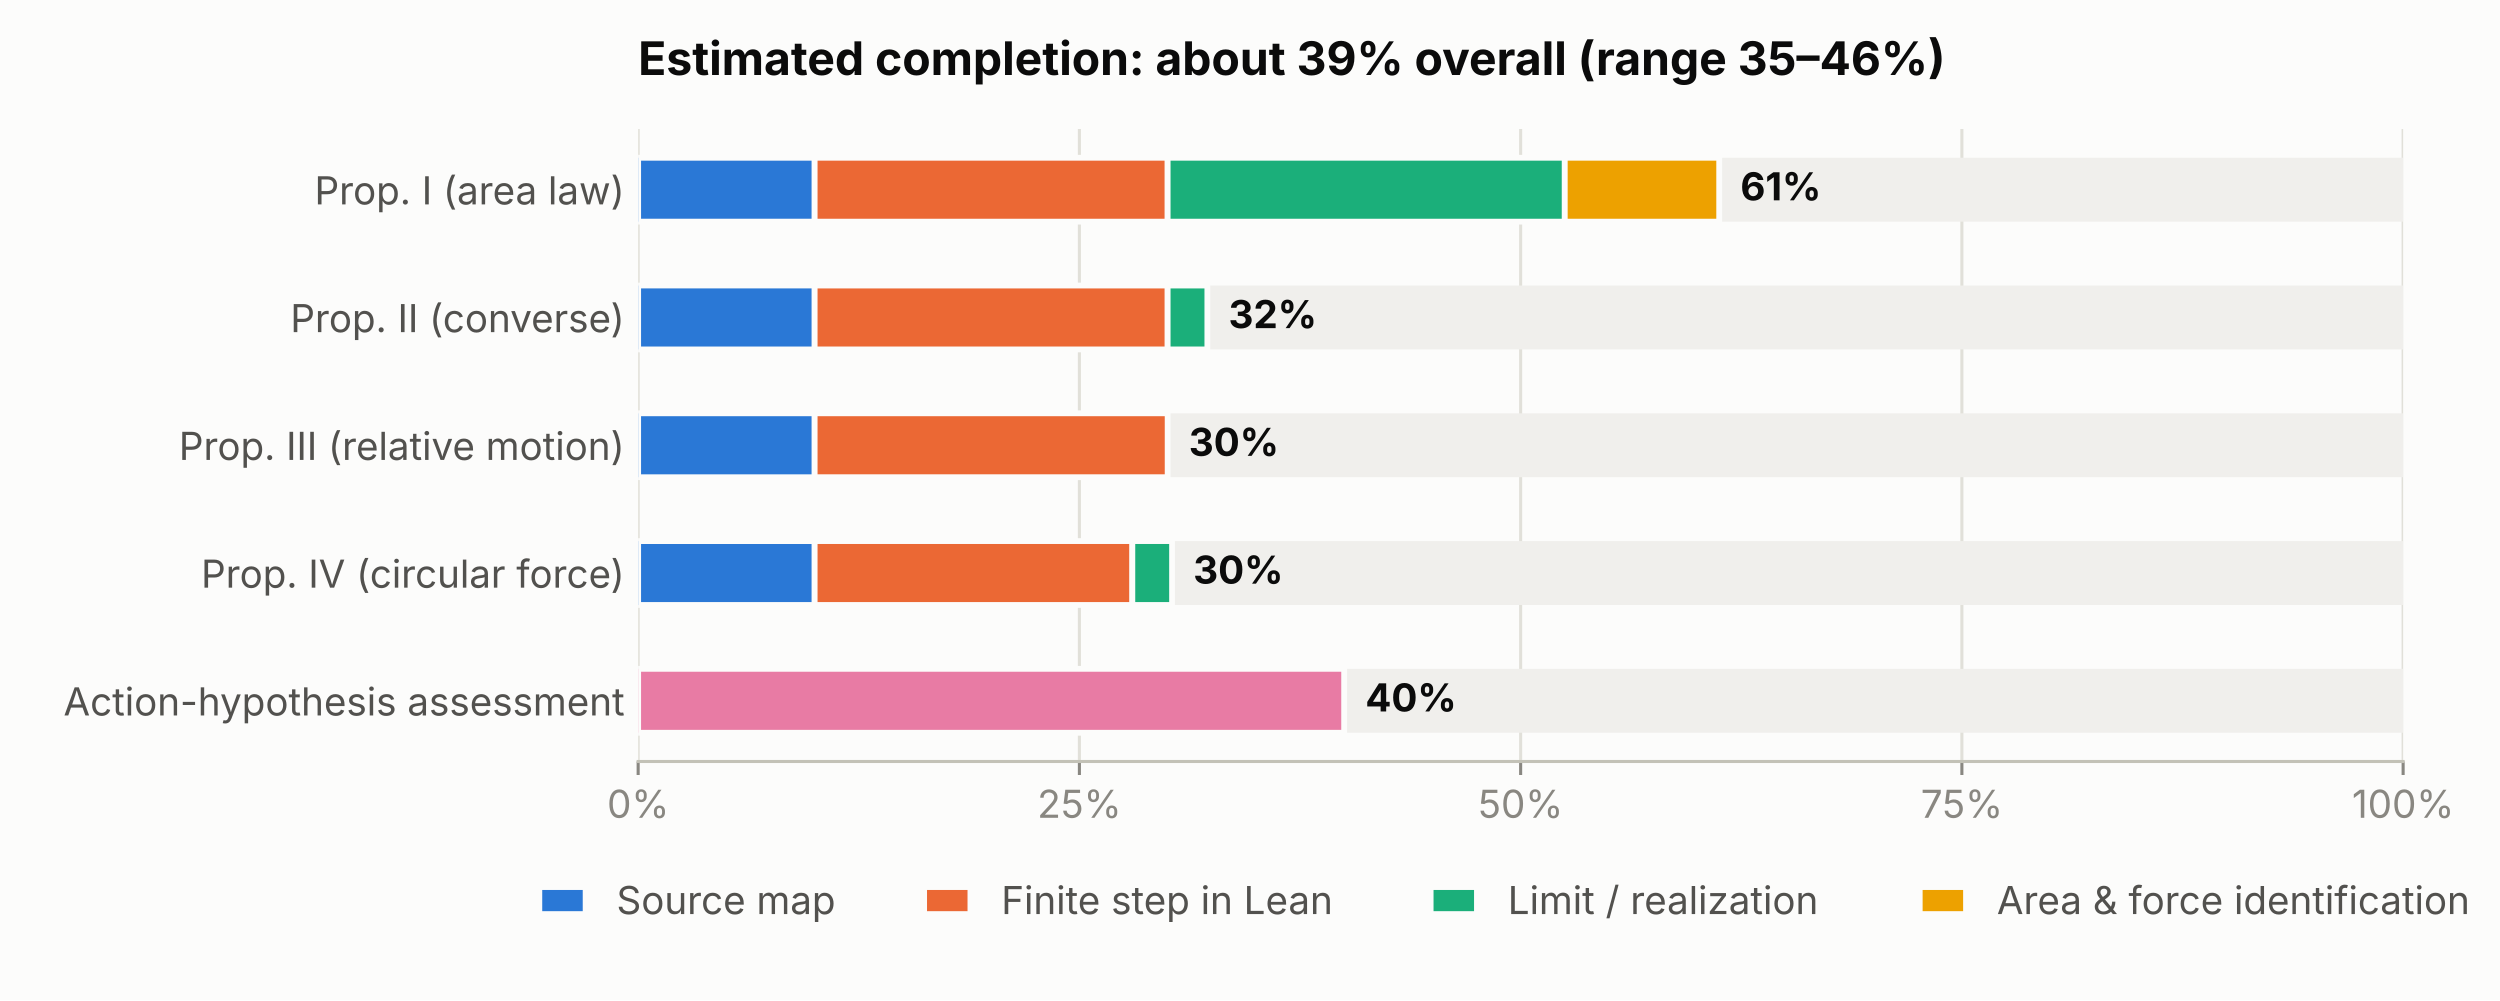
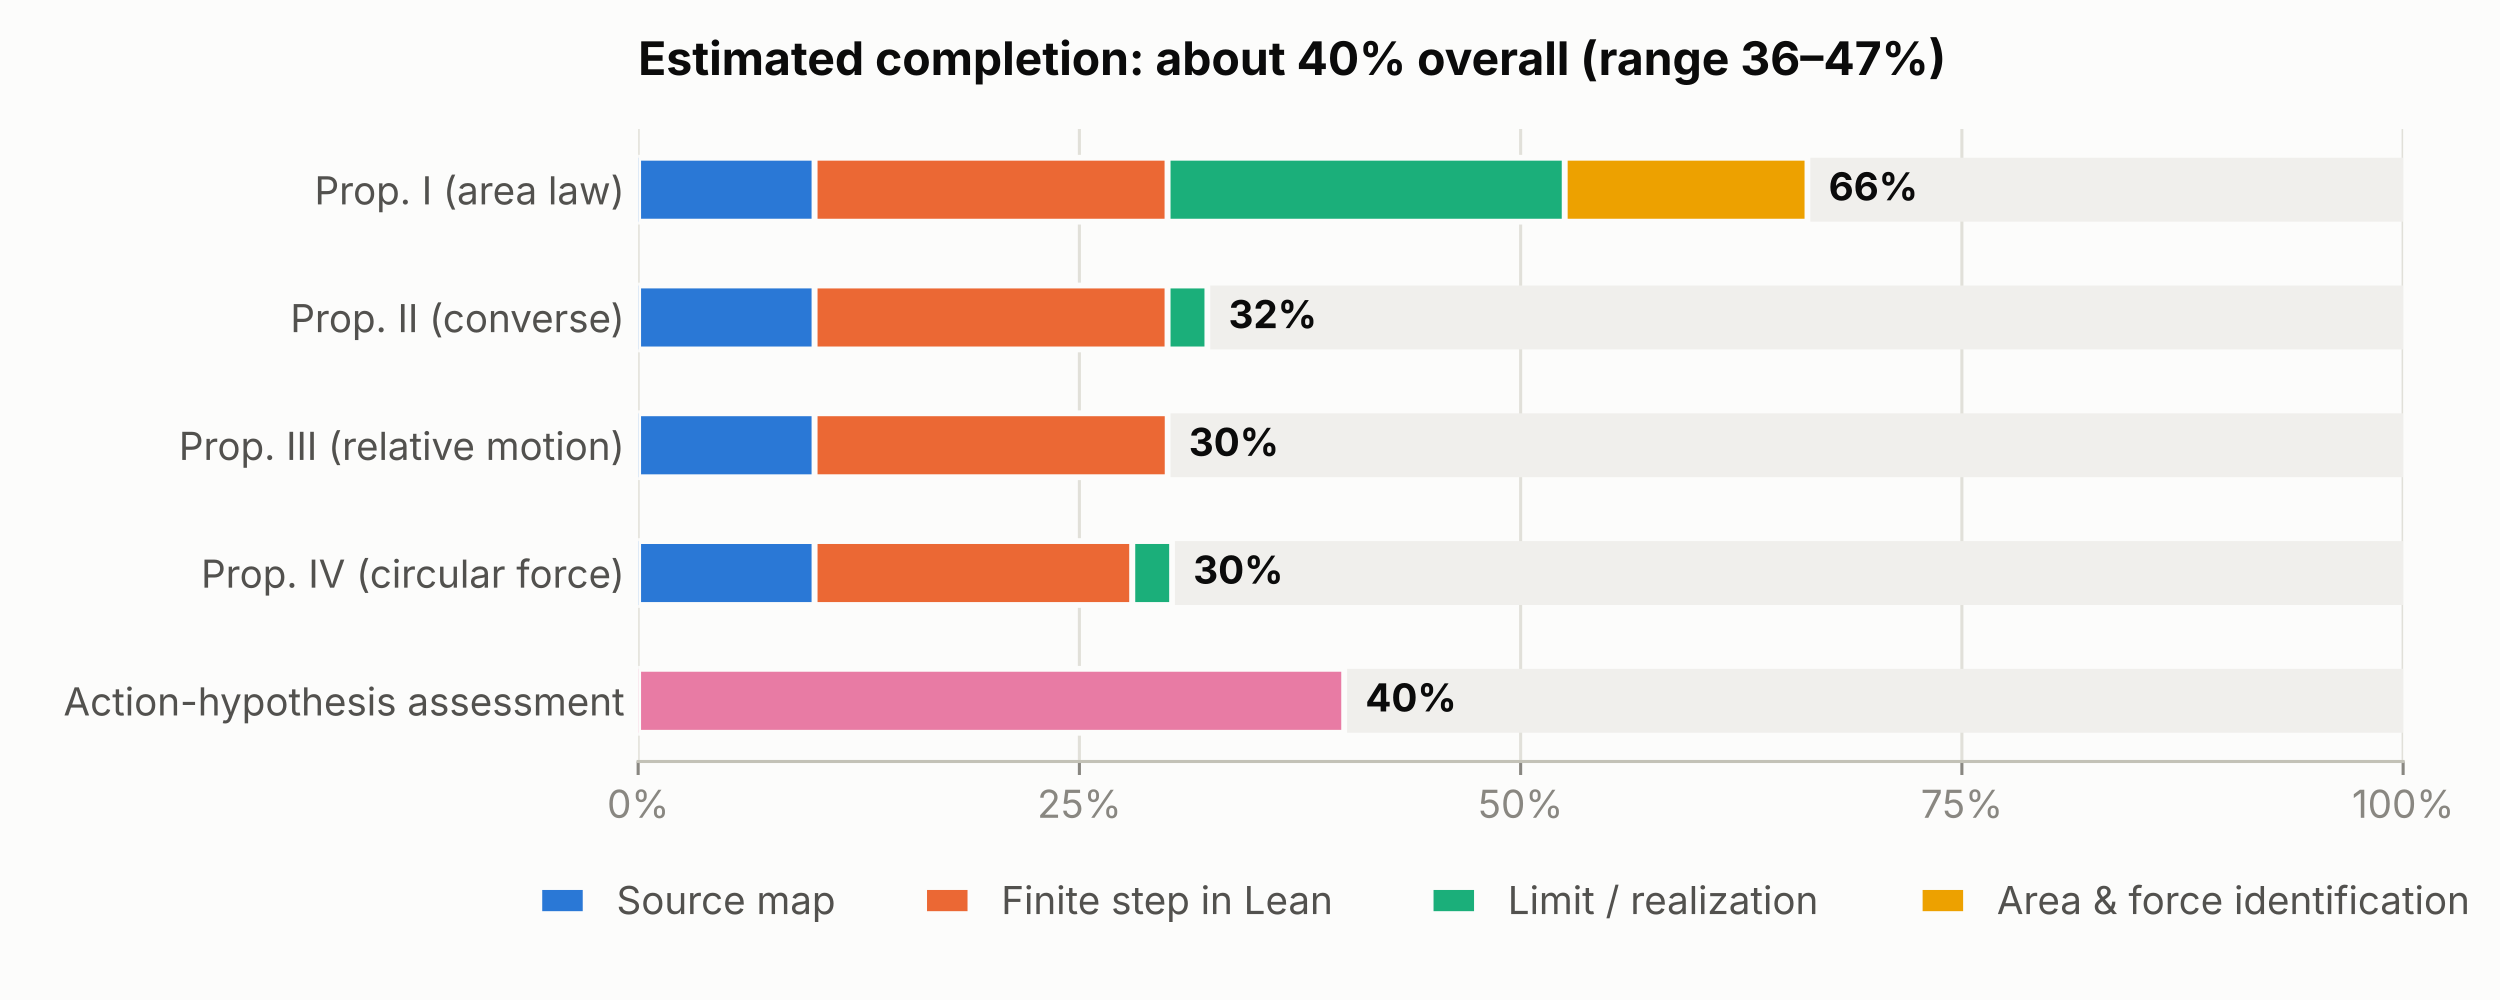
<svg xmlns="http://www.w3.org/2000/svg" xmlns:xlink="http://www.w3.org/1999/xlink" width="648pt" height="259.2pt" viewBox="0 0 648 259.2" version="1.1">
  <defs>
    <style type="text/css">*{stroke-linejoin: round; stroke-linecap: butt}</style>
  </defs>
  <g id="figure_1">
    <g id="patch_1">
      <path d="M 0 259.2 L 648 259.2 L 648 0 L 0 0 z " style="fill: #fcfcfb" />
    </g>
    <g id="axes_1">
      <g id="patch_2">
        <path d="M 165.41 197.378 L 622.89 197.378 L 622.89 33.44 L 165.41 33.44 z " style="fill: #fcfcfb" />
      </g>
      <g id="matplotlib.axis_1">
        <g id="xtick_1">
          <g id="line2d_1">
            <path d="M 165.41 197.378 L 165.41 33.44 " clip-path="url(#p6fa15ee021)" style="fill: none; stroke: #e1e0d9; stroke-width: 0.8; stroke-linecap: square" />
          </g>
          <g id="line2d_2">
            <defs>
              <path id="m02e6627c96" d="M 0 0 L 0 3.5 " style="stroke: #898781; stroke-width: 0.8" />
            </defs>
            <g>
              <use xlink:href="#m02e6627c96" x="165.41" y="197.378" style="fill: #898781; stroke: #898781; stroke-width: 0.8" />
            </g>
          </g>
          <g id="text_1">
            <text style="font-size: 10px; font-family: 'Inter', 'Helvetica Neue', 'Arial', 'DejaVu Sans', sans-serif; text-anchor: middle; fill: #898781" x="165.41" y="211.977" transform="rotate(-0 165.41 211.9767)">0%</text>
          </g>
        </g>
        <g id="xtick_2">
          <g id="line2d_3">
            <path d="M 279.78 197.378 L 279.78 33.44 " clip-path="url(#p6fa15ee021)" style="fill: none; stroke: #e1e0d9; stroke-width: 0.8; stroke-linecap: square" />
          </g>
          <g id="line2d_4">
            <g>
              <use xlink:href="#m02e6627c96" x="279.78" y="197.378" style="fill: #898781; stroke: #898781; stroke-width: 0.8" />
            </g>
          </g>
          <g id="text_2">
            <text style="font-size: 10px; font-family: 'Inter', 'Helvetica Neue', 'Arial', 'DejaVu Sans', sans-serif; text-anchor: middle; fill: #898781" x="279.78" y="211.977" transform="rotate(-0 279.78 211.9767)">25%</text>
          </g>
        </g>
        <g id="xtick_3">
          <g id="line2d_5">
            <path d="M 394.15 197.378 L 394.15 33.44 " clip-path="url(#p6fa15ee021)" style="fill: none; stroke: #e1e0d9; stroke-width: 0.8; stroke-linecap: square" />
          </g>
          <g id="line2d_6">
            <g>
              <use xlink:href="#m02e6627c96" x="394.15" y="197.378" style="fill: #898781; stroke: #898781; stroke-width: 0.8" />
            </g>
          </g>
          <g id="text_3">
            <text style="font-size: 10px; font-family: 'Inter', 'Helvetica Neue', 'Arial', 'DejaVu Sans', sans-serif; text-anchor: middle; fill: #898781" x="394.15" y="211.977" transform="rotate(-0 394.15 211.9767)">50%</text>
          </g>
        </g>
        <g id="xtick_4">
          <g id="line2d_7">
            <path d="M 508.52 197.378 L 508.52 33.44 " clip-path="url(#p6fa15ee021)" style="fill: none; stroke: #e1e0d9; stroke-width: 0.8; stroke-linecap: square" />
          </g>
          <g id="line2d_8">
            <g>
              <use xlink:href="#m02e6627c96" x="508.52" y="197.378" style="fill: #898781; stroke: #898781; stroke-width: 0.8" />
            </g>
          </g>
          <g id="text_4">
            <text style="font-size: 10px; font-family: 'Inter', 'Helvetica Neue', 'Arial', 'DejaVu Sans', sans-serif; text-anchor: middle; fill: #898781" x="508.52" y="211.977" transform="rotate(-0 508.52 211.9767)">75%</text>
          </g>
        </g>
        <g id="xtick_5">
          <g id="line2d_9">
            <path d="M 622.89 197.378 L 622.89 33.44 " clip-path="url(#p6fa15ee021)" style="fill: none; stroke: #e1e0d9; stroke-width: 0.8; stroke-linecap: square" />
          </g>
          <g id="line2d_10">
            <g>
              <use xlink:href="#m02e6627c96" x="622.89" y="197.378" style="fill: #898781; stroke: #898781; stroke-width: 0.8" />
            </g>
          </g>
          <g id="text_5">
            <text style="font-size: 10px; font-family: 'Inter', 'Helvetica Neue', 'Arial', 'DejaVu Sans', sans-serif; text-anchor: middle; fill: #898781" x="622.89" y="211.977" transform="rotate(-0 622.89 211.9767)">100%</text>
          </g>
        </g>
      </g>
      <g id="matplotlib.axis_2">
        <g id="ytick_1">
          <g id="line2d_11" />
          <g id="text_6">
            <text style="font-size: 10px; font-family: 'Inter', 'Helvetica Neue', 'Arial', 'DejaVu Sans', sans-serif; text-anchor: end; fill: #52514e" x="161.91" y="52.971" transform="rotate(-0 161.91 52.97067)">Prop. I (area law)</text>
          </g>
        </g>
        <g id="ytick_2">
          <g id="line2d_12" />
          <g id="text_7">
            <text style="font-size: 10px; font-family: 'Inter', 'Helvetica Neue', 'Arial', 'DejaVu Sans', sans-serif; text-anchor: end; fill: #52514e" x="161.91" y="86.09" transform="rotate(-0 161.91 86.0895)">Prop. II (converse)</text>
          </g>
        </g>
        <g id="ytick_3">
          <g id="line2d_13" />
          <g id="text_8">
            <text style="font-size: 10px; font-family: 'Inter', 'Helvetica Neue', 'Arial', 'DejaVu Sans', sans-serif; text-anchor: end; fill: #52514e" x="161.91" y="119.208" transform="rotate(-0 161.91 119.2083)">Prop. III (relative motion)</text>
          </g>
        </g>
        <g id="ytick_4">
          <g id="line2d_14" />
          <g id="text_9">
            <text style="font-size: 10px; font-family: 'Inter', 'Helvetica Neue', 'Arial', 'DejaVu Sans', sans-serif; text-anchor: end; fill: #52514e" x="161.91" y="152.327" transform="rotate(-0 161.91 152.3272)">Prop. IV (circular force)</text>
          </g>
        </g>
        <g id="ytick_5">
          <g id="line2d_15" />
          <g id="text_10">
            <text style="font-size: 10px; font-family: 'Inter', 'Helvetica Neue', 'Arial', 'DejaVu Sans', sans-serif; text-anchor: end; fill: #52514e" x="161.91" y="185.446" transform="rotate(-0 161.91 185.446)">Action-hypothesis assessment</text>
          </g>
        </g>
      </g>
      <g id="patch_3">
        <path d="M 165.41 57.451 L 622.89 57.451 L 622.89 40.892 L 165.41 40.892 z " clip-path="url(#p6fa15ee021)" style="fill: #f0efec" />
      </g>
      <g id="patch_4">
        <path d="M 165.41 57.451 L 211.158 57.451 L 211.158 40.892 L 165.41 40.892 z " clip-path="url(#p6fa15ee021)" style="fill: #2a78d6; stroke: #fcfcfb; stroke-width: 1.5; stroke-linejoin: miter" />
      </g>
      <g id="patch_5">
        <path d="M 211.158 57.451 L 302.654 57.451 L 302.654 40.892 L 211.158 40.892 z " clip-path="url(#p6fa15ee021)" style="fill: #eb6834; stroke: #fcfcfb; stroke-width: 1.5; stroke-linejoin: miter" />
      </g>
      <g id="patch_6">
        <path d="M 302.654 57.451 L 405.587 57.451 L 405.587 40.892 L 302.654 40.892 z " clip-path="url(#p6fa15ee021)" style="fill: #1baf7a; stroke: #fcfcfb; stroke-width: 1.5; stroke-linejoin: miter" />
      </g>
      <g id="patch_7">
-         <path d="M 405.587 57.451 L 445.616 57.451 L 445.616 40.892 L 405.587 40.892 z " clip-path="url(#p6fa15ee021)" style="fill: #eda100; stroke: #fcfcfb; stroke-width: 1.5; stroke-linejoin: miter" />
+         <path d="M 405.587 57.451 L 468.49 57.451 L 468.49 40.892 L 405.587 40.892 z " clip-path="url(#p6fa15ee021)" style="fill: #eda100; stroke: #fcfcfb; stroke-width: 1.5; stroke-linejoin: miter" />
      </g>
      <g id="patch_8">
        <path d="M 165.41 90.57 L 622.89 90.57 L 622.89 74.011 L 165.41 74.011 z " clip-path="url(#p6fa15ee021)" style="fill: #f0efec" />
      </g>
      <g id="patch_9">
        <path d="M 165.41 90.57 L 211.158 90.57 L 211.158 74.011 L 165.41 74.011 z " clip-path="url(#p6fa15ee021)" style="fill: #2a78d6; stroke: #fcfcfb; stroke-width: 1.5; stroke-linejoin: miter" />
      </g>
      <g id="patch_10">
        <path d="M 211.158 90.57 L 302.654 90.57 L 302.654 74.011 L 211.158 74.011 z " clip-path="url(#p6fa15ee021)" style="fill: #eb6834; stroke: #fcfcfb; stroke-width: 1.5; stroke-linejoin: miter" />
      </g>
      <g id="patch_11">
        <path d="M 302.654 90.57 L 312.947 90.57 L 312.947 74.011 L 302.654 74.011 z " clip-path="url(#p6fa15ee021)" style="fill: #1baf7a; stroke: #fcfcfb; stroke-width: 1.5; stroke-linejoin: miter" />
      </g>
      <g id="patch_12">
        <path d="M 165.41 123.689 L 622.89 123.689 L 622.89 107.129 L 165.41 107.129 z " clip-path="url(#p6fa15ee021)" style="fill: #f0efec" />
      </g>
      <g id="patch_13">
        <path d="M 165.41 123.689 L 211.158 123.689 L 211.158 107.129 L 165.41 107.129 z " clip-path="url(#p6fa15ee021)" style="fill: #2a78d6; stroke: #fcfcfb; stroke-width: 1.5; stroke-linejoin: miter" />
      </g>
      <g id="patch_14">
        <path d="M 211.158 123.689 L 302.654 123.689 L 302.654 107.129 L 211.158 107.129 z " clip-path="url(#p6fa15ee021)" style="fill: #eb6834; stroke: #fcfcfb; stroke-width: 1.5; stroke-linejoin: miter" />
      </g>
      <g id="patch_15">
        <path d="M 165.41 156.808 L 622.89 156.808 L 622.89 140.248 L 165.41 140.248 z " clip-path="url(#p6fa15ee021)" style="fill: #f0efec" />
      </g>
      <g id="patch_16">
        <path d="M 165.41 156.808 L 211.158 156.808 L 211.158 140.248 L 165.41 140.248 z " clip-path="url(#p6fa15ee021)" style="fill: #2a78d6; stroke: #fcfcfb; stroke-width: 1.5; stroke-linejoin: miter" />
      </g>
      <g id="patch_17">
        <path d="M 211.158 156.808 L 293.504 156.808 L 293.504 140.248 L 211.158 140.248 z " clip-path="url(#p6fa15ee021)" style="fill: #eb6834; stroke: #fcfcfb; stroke-width: 1.5; stroke-linejoin: miter" />
      </g>
      <g id="patch_18">
        <path d="M 293.504 156.808 L 303.798 156.808 L 303.798 140.248 L 293.504 140.248 z " clip-path="url(#p6fa15ee021)" style="fill: #1baf7a; stroke: #fcfcfb; stroke-width: 1.5; stroke-linejoin: miter" />
      </g>
      <g id="patch_19">
        <path d="M 165.41 189.927 L 622.89 189.927 L 622.89 173.367 L 165.41 173.367 z " clip-path="url(#p6fa15ee021)" style="fill: #f0efec" />
      </g>
      <g id="patch_20">
        <path d="M 165.41 189.927 L 348.402 189.927 L 348.402 173.367 L 165.41 173.367 z " clip-path="url(#p6fa15ee021)" style="fill: #e87ba4; stroke: #fcfcfb; stroke-width: 1.5; stroke-linejoin: miter" />
      </g>
      <g id="patch_21">
        <path d="M 165.41 197.378 L 622.89 197.378 " style="fill: none; stroke: #c3c2b7; stroke-width: 0.8; stroke-linejoin: miter; stroke-linecap: square" />
      </g>
      <g id="text_11">
-         <text style="font-weight: 700; font-size: 10px; font-family: 'Inter', 'Helvetica Neue', 'Arial', 'DejaVu Sans', sans-serif; text-anchor: start; fill: #0b0b0b" x="451.106" y="51.931" transform="rotate(-0 451.1063 51.93082)">61%</text>
+         <text style="font-weight: 700; font-size: 10px; font-family: 'Inter', 'Helvetica Neue', 'Arial', 'DejaVu Sans', sans-serif; text-anchor: start; fill: #0b0b0b" x="473.98" y="51.931" transform="rotate(-0 473.9803 51.93082)">66%</text>
      </g>
      <g id="text_12">
        <text style="font-weight: 700; font-size: 10px; font-family: 'Inter', 'Helvetica Neue', 'Arial', 'DejaVu Sans', sans-serif; text-anchor: start; fill: #0b0b0b" x="318.437" y="85.05" transform="rotate(-0 318.4371 85.04966)">32%</text>
      </g>
      <g id="text_13">
        <text style="font-weight: 700; font-size: 10px; font-family: 'Inter', 'Helvetica Neue', 'Arial', 'DejaVu Sans', sans-serif; text-anchor: start; fill: #0b0b0b" x="308.144" y="118.168" transform="rotate(-0 308.1438 118.1685)">30%</text>
      </g>
      <g id="text_14">
        <text style="font-weight: 700; font-size: 10px; font-family: 'Inter', 'Helvetica Neue', 'Arial', 'DejaVu Sans', sans-serif; text-anchor: start; fill: #0b0b0b" x="309.287" y="151.287" transform="rotate(-0 309.2875 151.2873)">30%</text>
      </g>
      <g id="text_15">
        <text style="font-weight: 700; font-size: 10px; font-family: 'Inter', 'Helvetica Neue', 'Arial', 'DejaVu Sans', sans-serif; text-anchor: start; fill: #0b0b0b" x="353.892" y="184.406" transform="rotate(-0 353.8918 184.4062)">40%</text>
      </g>
      <g id="text_16">
-         <text style="font-weight: 700; font-size: 12px; font-family: 'Inter', 'Helvetica Neue', 'Arial', 'DejaVu Sans', sans-serif; text-anchor: start; fill: #0b0b0b" x="165.41" y="19.44" transform="rotate(-0 165.41 19.44)">Estimated completion: about 39% overall (range 35–46%)</text>
+         <text style="font-weight: 700; font-size: 12px; font-family: 'Inter', 'Helvetica Neue', 'Arial', 'DejaVu Sans', sans-serif; text-anchor: start; fill: #0b0b0b" x="165.41" y="19.44" transform="rotate(-0 165.41 19.44)">Estimated completion: about 40% overall (range 36–47%)</text>
      </g>
      <g id="legend_1">
        <g id="patch_22">
          <path d="M 139.795 236.928 L 151.795 236.928 L 151.795 229.928 L 139.795 229.928 z " style="fill: #2a78d6; stroke: #fcfcfb; stroke-width: 1.5; stroke-linejoin: miter" />
        </g>
        <g id="text_17">
          <text style="font-size: 10px; font-family: 'Inter', 'Helvetica Neue', 'Arial', 'DejaVu Sans', sans-serif; text-anchor: start; fill: #52514e" x="159.795" y="236.928" transform="rotate(-0 159.7953 236.928)">Source map</text>
        </g>
        <g id="patch_23">
          <path d="M 239.533 236.928 L 251.533 236.928 L 251.533 229.928 L 239.533 229.928 z " style="fill: #eb6834; stroke: #fcfcfb; stroke-width: 1.5; stroke-linejoin: miter" />
        </g>
        <g id="text_18">
          <text style="font-size: 10px; font-family: 'Inter', 'Helvetica Neue', 'Arial', 'DejaVu Sans', sans-serif; text-anchor: start; fill: #52514e" x="259.533" y="236.928" transform="rotate(-0 259.5328 236.928)">Finite step in Lean</text>
        </g>
        <g id="patch_24">
          <path d="M 370.823 236.928 L 382.823 236.928 L 382.823 229.928 L 370.823 229.928 z " style="fill: #1baf7a; stroke: #fcfcfb; stroke-width: 1.5; stroke-linejoin: miter" />
        </g>
        <g id="text_19">
          <text style="font-size: 10px; font-family: 'Inter', 'Helvetica Neue', 'Arial', 'DejaVu Sans', sans-serif; text-anchor: start; fill: #52514e" x="390.823" y="236.928" transform="rotate(-0 390.8234 236.928)">Limit / realization</text>
        </g>
        <g id="patch_25">
          <path d="M 497.592 236.928 L 509.592 236.928 L 509.592 229.928 L 497.592 229.928 z " style="fill: #eda100; stroke: #fcfcfb; stroke-width: 1.5; stroke-linejoin: miter" />
        </g>
        <g id="text_20">
          <text style="font-size: 10px; font-family: 'Inter', 'Helvetica Neue', 'Arial', 'DejaVu Sans', sans-serif; text-anchor: start; fill: #52514e" x="517.592" y="236.928" transform="rotate(-0 517.5922 236.928)">Area &amp; force identification</text>
        </g>
      </g>
    </g>
  </g>
  <defs>
    <clipPath id="p6fa15ee021">
      <rect x="165.41" y="33.44" width="457.48" height="163.938" />
    </clipPath>
  </defs>
</svg>
